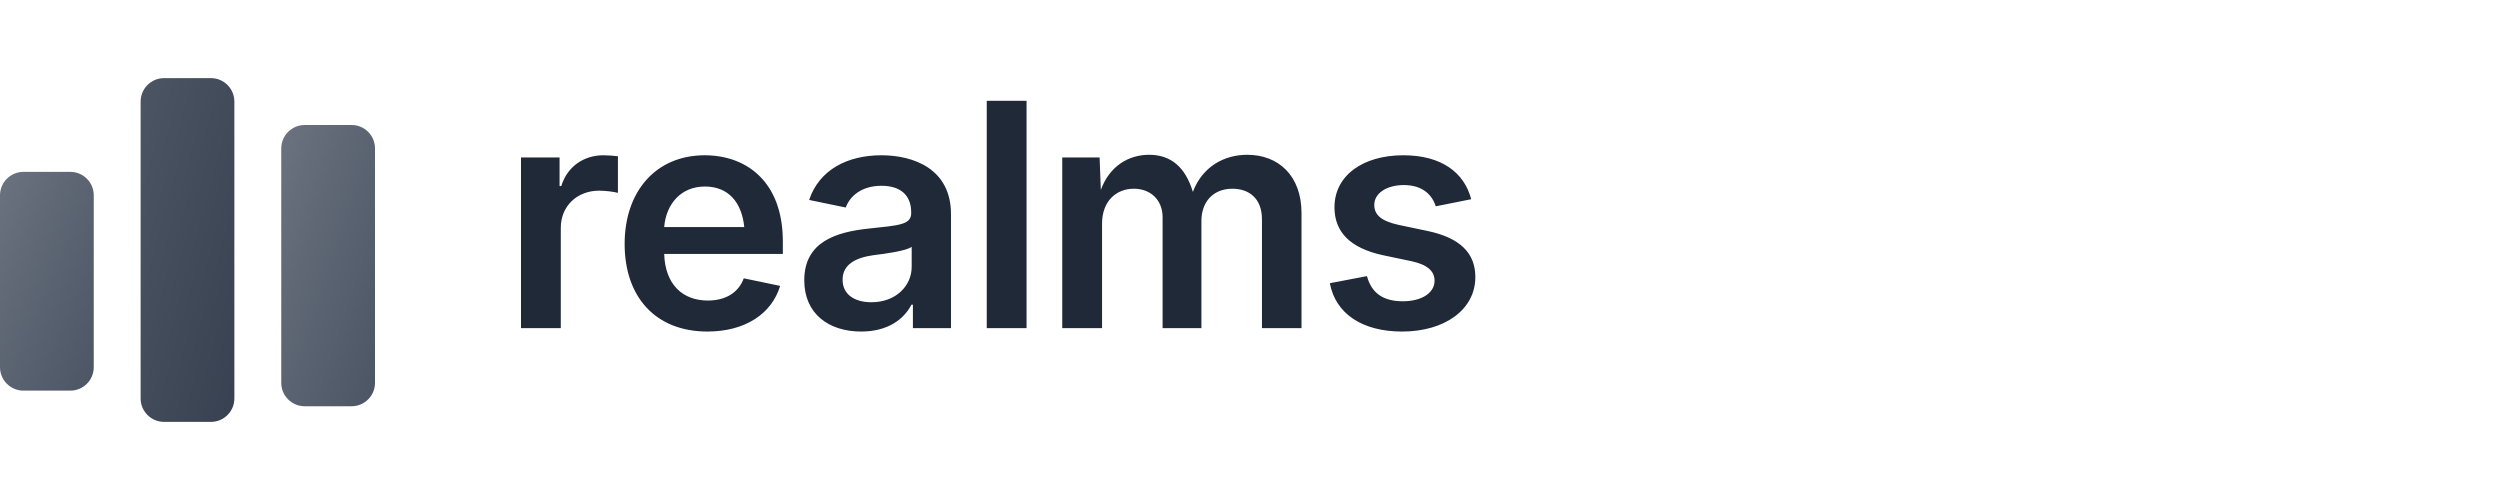
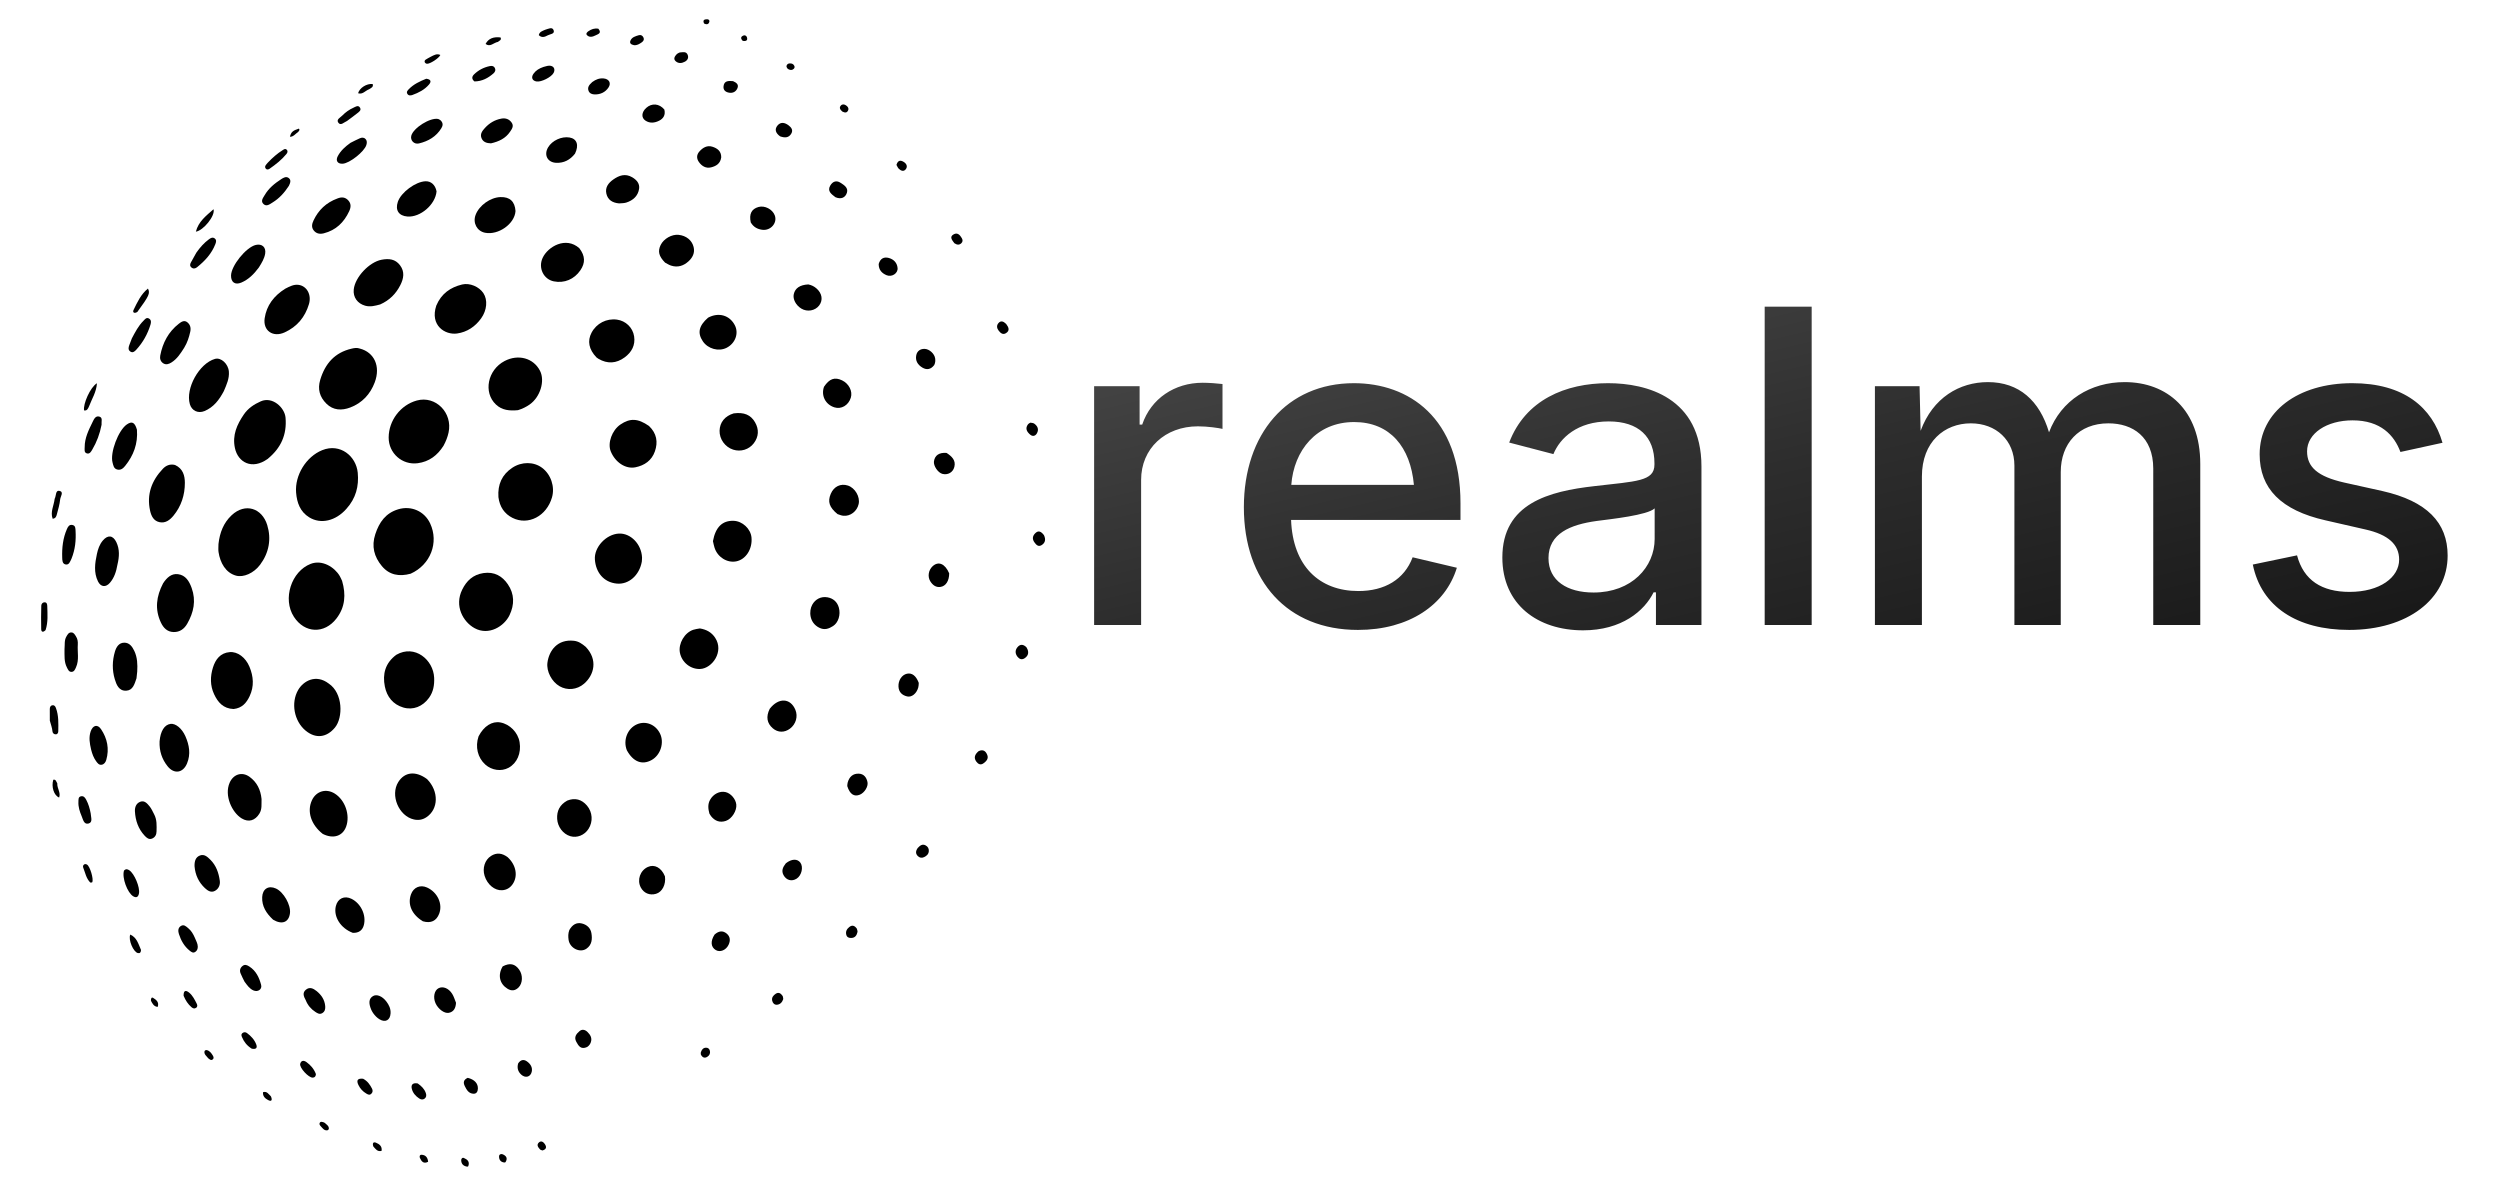
- <svg xmlns="http://www.w3.org/2000/svg" width="160" height="32" viewBox="0 0 160 32">
+ <svg xmlns="http://www.w3.org/2000/svg" version="1.1" id="Layer_1" x="0px" y="0px" width="100%" viewBox="0 0 2000 944" enable-background="new 0 0 2000 944" xml:space="preserve">
+   <path fill="#000000" opacity="1" stroke="none" d=" M277.1,407.089   C268.499,416.808 256.637,419.547 247.448,413.914   C240.114,409.417 237.523,402.186 236.877,394.047   C235.78,380.238 244.864,365.348 257.763,360.139   C272.19,354.312 284.946,364.972 286.201,378.205   C287.219,388.939 284.726,398.652 277.1,407.089  z" />
+   <path fill="#000000" opacity="1" stroke="none" d=" M328.521,458.959   C319.358,461.48 311.421,459.995 305.487,452.857   C299.323,445.443 297.043,437.065 300.242,427.355   C303.397,417.779 308.478,410.487 318.573,407.434   C328.944,404.298 339.552,408.92 344.139,418.784   C351.227,434.026 344.45,451.831 328.521,458.959  z" />
+   <path fill="#000000" opacity="1" stroke="none" d=" M354.806,356.611   C349.806,364.455 343.26,369.338 334.222,370.566   C321.813,372.251 310.872,362.616 310.932,349.997   C310.998,336.375 320.423,323.995 333.46,320.408   C348.484,316.274 362.325,330.247 358.841,346.083   C358.055,349.656 356.739,353.066 354.806,356.611  z" />
+   <path fill="#000000" opacity="1" stroke="none" d=" M273.677,464.716   C276.88,475.728 276.116,485.77 269.141,494.819   C259.473,507.362 243.735,506.722 235.127,493.452   C225.828,479.117 233.108,457.062 248.523,451.101   C257.815,447.508 267.664,453.793 271.759,460.777   C272.428,461.919 272.946,463.15 273.677,464.716  z" />
+   <path fill="#000000" opacity="1" stroke="none" d=" M174.777,435.204   C175.798,426.072 178.856,418.255 185.291,412.208   C196.18,401.977 209.66,406.515 213.792,420.061   C217.178,431.157 215.261,442.149 208.093,451.771   C203.034,458.563 194.793,462.15 188.816,460.508   C180.532,458.231 176.112,450.212 174.826,441.644   C174.533,439.691 174.774,437.658 174.777,435.204  z" />
+   <path fill="#000000" opacity="1" stroke="none" d=" M288.009,278.894   C299.237,281.857 304.693,292.848 299.776,305.938   C296.251,315.322 289.722,322.41 280.153,326.017   C273.359,328.578 266.563,328.335 261.1,322.908   C255.805,317.648 253.905,311.409 256.191,303.828   C260.095,290.878 267.784,282.06 281.261,278.925   C283.361,278.436 285.501,277.976 288.009,278.894  z" />
+   <path fill="#000000" opacity="1" stroke="none" d=" M214.041,367.199   C201.549,376.085 190.397,369.867 187.953,358.52   C185.694,348.034 189.629,339.61 195.082,331.566   C198.362,326.727 203.104,323.49 208.674,321.041   C217.971,316.953 227.755,326.077 228.439,334.14   C229.6,347.82 224.733,358.484 214.041,367.199  z" />
+   <path fill="#000000" opacity="1" stroke="none" d=" M398.736,397.712   C398.049,387.474 401.622,379.686 409.818,374.218   C417.339,369.199 427.014,369.281 433.648,374.231   C440.722,379.51 444.033,389.338 441.608,397.859   C437.331,412.887 422.534,420.648 409.931,414.266   C403.429,410.973 399.756,405.419 398.736,397.712  z" />
+   <path fill="#000000" opacity="1" stroke="none" d=" M386.686,458.469   C395.512,457.159 401.811,460.878 406.3,467.47   C411.592,475.241 411.656,483.63 407.637,492.109   C403.455,500.931 391.087,508.833 379.607,502.504   C370.537,497.503 363.259,484.782 369.805,471.613   C373.252,464.678 378.301,459.765 386.686,458.469  z" />
+   <path fill="#000000" opacity="1" stroke="none" d=" M317.063,523.822   C331.845,515.319 346.7,527.855 347.322,542.188   C347.576,548.03 346.68,553.465 343.21,558.266   C338.174,565.237 330.495,568.338 322.621,566.002   C314.378,563.557 309.525,557.38 307.891,549.263   C305.895,539.35 308.099,530.433 317.063,523.822  z" />
+   <path fill="#000000" opacity="1" stroke="none" d=" M414.405,328.133   C407.681,328.77 401.685,328.264 396.761,323.632   C386.481,313.961 390.049,295.962 403.674,288.82   C414.625,283.081 426.795,286.444 432.011,296.65   C436.154,304.757 432.181,317.68 423.716,323.605   C420.974,325.524 418.01,327.007 414.405,328.133  z" />
+   <path fill="#000000" opacity="1" stroke="none" d=" M263.006,546.864   C274.464,554.534 274.542,574.088 267.956,582.046   C261.286,590.107 252.556,591.174 244.494,584.503   C235.263,576.864 232.559,562.286 238.521,551.979   C242.69,544.771 252.721,539.004 263.006,546.864  z" />
+   <path fill="#000000" opacity="1" stroke="none" d=" M349.048,244.434   C353.09,234.884 360.353,229.84 369.726,227.586   C375.794,226.126 383.294,229.354 386.715,234.527   C390.297,239.944 389.552,248.184 384.968,254.61   C380.196,261.3 373.678,265.646 365.712,266.791   C356.105,268.173 343.721,260.394 349.048,244.434  z" />
+   <path fill="#000000" opacity="1" stroke="none" d=" M186.894,567.216   C178.598,566.908 174.296,561.827 171.286,555.385   C168.044,548.449 168.133,541.1 170.369,533.985   C172.401,527.518 176.258,522.315 183.797,521.687   C190.031,521.168 196.447,525.908 199.559,533.372   C202.802,541.148 203.432,549.029 199.71,556.932   C197.168,562.329 193.664,566.449 186.894,567.216  z" />
+   <path fill="#000000" opacity="1" stroke="none" d=" M513.454,449.34   C511.466,460.353 502.909,467.776 493.441,466.874   C482.799,465.86 476.642,457.762 475.912,447.662   C475.185,437.606 485.039,427.38 495.065,426.861   C504.479,426.374 513.141,435.267 513.628,445.95   C513.673,446.941 513.537,447.94 513.454,449.34  z" />
+   <path fill="#000000" opacity="1" stroke="none" d=" M468.53,517.438   C478.507,527.798 475.322,540.009 467.225,546.991   C461.503,551.926 453.743,552.482 447.708,549.017   C441.348,545.365 437.038,537.059 437.948,530.143   C439.209,520.565 445.911,511.16 459.114,512.624   C462.876,513.041 465.562,514.969 468.53,517.438  z" />
+   <path fill="#000000" opacity="1" stroke="none" d=" M519.173,340.764   C525.421,346.738 526.523,353.665 523.886,361.168   C521.339,368.411 515.645,372.338 508.366,373.828   C500.506,375.438 492.19,369.911 488.601,361.086   C485.898,354.44 489.605,344.172 496.357,339.603   C504.083,334.376 510.31,334.63 519.173,340.764  z" />
+   <path fill="#000000" opacity="1" stroke="none" d=" M304.15,243.547   C299.941,244.68 296.187,245.711 292.076,244.545   C286.027,242.829 282.329,237.838 283,231.551   C284.058,221.629 295.457,209.624 305.283,207.785   C311.066,206.702 316.225,207.149 320.029,212.226   C323.927,217.428 322.951,222.802 320.268,228.093   C316.778,234.975 311.645,240.222 304.15,243.547  z" />
+   <path fill="#000000" opacity="1" stroke="none" d=" M130.484,466.638   C133.478,462.079 137.194,458.638 142.441,459.344   C148.488,460.156 151.353,464.908 153.329,470.399   C156.996,480.589 154.932,489.957 149.789,498.955   C147.416,503.107 143.851,505.749 138.893,505.636   C133.805,505.52 130.731,502.312 128.708,498.016   C123.71,487.402 125.038,477.067 130.484,466.638  z" />
+   <path fill="#000000" opacity="1" stroke="none" d=" M382.84,589.098   C387.093,580.849 393.651,576.767 400.251,577.949   C407.847,579.31 414.363,585.961 415.667,593.687   C417.15,602.47 413.667,610.553 406.806,614.251   C401.041,617.359 393.43,616.299 388.264,611.668   C382.174,606.208 380.007,597.505 382.84,589.098  z" />
+   <path fill="#000000" opacity="1" stroke="none" d=" M140.051,371.992   C146.466,374.92 147.874,380.647 147.89,386.233   C147.917,395.885 145.043,404.929 138.788,412.526   C135.979,415.937 132.425,418.761 127.622,417.742   C122.98,416.759 121.056,412.942 120.106,408.697   C117.168,395.577 121.326,384.473 130.299,375.018   C132.662,372.529 135.918,370.919 140.051,371.992  z" />
+   <path fill="#000000" opacity="1" stroke="none" d=" M228.166,230.975   C231.763,229.135 235.066,227.36 238.87,227.886   C245.515,228.804 249.381,235.863 247.16,243.301   C244.053,253.703 237.648,261.406 227.654,265.94   C218.401,270.138 210.259,264.591 211.733,254.59   C213.242,244.363 219.099,236.649 228.166,230.975  z" />
+   <path fill="#000000" opacity="1" stroke="none" d=" M477.187,285.933   C471.041,279.513 469.769,272.753 473.216,266.196   C477.159,258.694 485.226,254.546 493.62,255.704   C500.502,256.653 506.193,261.964 507.296,269.07   C508.4,276.181 505.293,281.793 499.721,285.905   C493.073,290.811 485.959,291.277 478.714,287.012   C478.285,286.76 477.894,286.443 477.187,285.933  z" />
+   <path fill="#000000" opacity="1" stroke="none" d=" M341.659,623.291   C351.252,633.087 350.83,647.35 341.112,653.793   C337.994,655.86 334.727,656.368 331.148,655.577   C318.983,652.886 311.996,636.127 318.655,625.584   C323.768,617.489 332.534,616.513 341.659,623.291  z" />
+   <path fill="#000000" opacity="1" stroke="none" d=" M179.075,312.883   C175.338,319.954 170.881,325.825 163.546,328.861   C158.451,330.969 153.39,328.563 151.877,323.319   C148.241,310.718 159.363,290.714 172.008,287.112   C176.803,285.746 182.6,291.043 183.1,297.28   C183.543,302.801 181.303,307.65 179.075,312.883  z" />
+   <path fill="#000000" opacity="1" stroke="none" d=" M258.203,667.126   C248.739,659.696 245.422,649.073 249.547,640.2   C252.969,632.841 260.972,630.532 267.878,634.912   C276.137,640.15 280.226,652.052 276.925,661.245   C274.176,668.899 266.643,671.395 258.203,667.126  z" />
+   <path fill="#000000" opacity="1" stroke="none" d=" M463.461,198.581   C468.2,204.753 468.373,210.284 464.28,216.255   C459.337,223.469 451.412,226.77 443.067,225.09   C434.886,223.443 430.393,214.395 434.086,206.351   C438.246,197.292 452.693,188.913 463.461,198.581  z" />
+   <path fill="#000000" opacity="1" stroke="none" d=" M570.357,432.911   C572.434,421.657 577.876,416.406 586.802,416.643   C593.908,416.832 600.577,423.042 601.203,430.053   C602.027,439.283 596.631,447.642 588.903,449.107   C581.613,450.489 573.972,445.647 571.619,438.111   C571.125,436.531 570.783,434.903 570.357,432.911  z" />
+   <path fill="#000000" opacity="1" stroke="none" d=" M209.24,639.218   C209.079,643.435 209.758,647.197 207.566,650.806   C204.114,656.492 198.899,658.129 193.282,654.691   C185.644,650.017 179.229,636.429 183.712,626.174   C186.7,619.339 193.636,617.103 199.652,621.476   C205.498,625.725 208.479,631.647 209.24,639.218  z" />
+   <path fill="#000000" opacity="1" stroke="none" d=" M559.913,502.747   C565.275,503.65 569.27,505.874 572.134,510.232   C579.406,521.297 569.728,534.64 560.302,535.172   C552.581,535.607 545.439,529.979 543.92,522.123   C542.524,514.903 547.651,506.09 554.645,503.822   C556.215,503.313 557.878,503.092 559.913,502.747  z" />
+   <path fill="#000000" opacity="1" stroke="none" d=" M501.485,600.235   C498.246,592.14 502.066,582.674 509.578,579.443   C516.59,576.427 524.401,579.541 527.984,586.78   C531.6,594.086 528.466,604.041 521.297,608.024   C513.715,612.234 506.586,609.543 501.485,600.235  z" />
+   <path fill="#000000" opacity="1" stroke="none" d=" M586.96,330.701   C595.276,329.607 600.579,331.88 604.017,337.801   C607.336,343.515 606.997,349.385 603.048,354.593   C599.219,359.643 592.613,361.685 586.508,359.706   C580.015,357.602 575.474,351.257 575.661,344.55   C575.847,337.903 579.855,332.824 586.96,330.701  z" />
+   <path fill="#000000" opacity="1" stroke="none" d=" M412.411,168.846   C411.733,179.22 398.56,188.315 388.026,186.198   C381.533,184.893 378.096,178.315 380.467,171.953   C383.313,164.315 392.32,157.88 400.464,157.667   C407.842,157.475 411.886,161.124 412.411,168.846  z" />
+   <path fill="#000000" opacity="1" stroke="none" d=" M127.661,593.136   C128.364,584.79 131.599,579.768 136.408,579.112   C140.436,578.563 145.547,582.693 148.323,589.006   C151.425,596.06 152.711,603.283 149.63,610.738   C146.46,618.404 139.303,619.55 134.094,613.038   C129.589,607.406 127.344,600.888 127.661,593.136  z" />
+   <path fill="#000000" opacity="1" stroke="none" d=" M453.778,640.481   C459.955,638.009 465.358,639.468 469.606,644.507   C474.04,649.767 474.539,657.276 470.839,663.078   C467.586,668.181 461.584,670.574 456.163,668.929   C450.347,667.165 446.069,661.305 445.727,655.115   C445.371,648.656 447.798,643.834 453.778,640.481  z" />
+   <path fill="#000000" opacity="1" stroke="none" d=" M566.427,254.163   C574.921,249.573 583.745,252.185 587.882,260.213   C591.2,266.652 588.24,274.714 581.26,278.246   C574.915,281.456 566.361,279.114 562.275,273.047   C557.82,266.432 558.998,260.683 566.427,254.163  z" />
+   <path fill="#000000" opacity="1" stroke="none" d=" M349.244,153.091   C348.298,163.782 336.206,174.014 325.95,173.222   C318.996,172.685 316.024,168.139 318.265,161.465   C320.797,153.922 332.468,145.27 340.451,145.017   C344.8,144.879 348.231,147.869 349.244,153.091  z" />
+   <path fill="#000000" opacity="1" stroke="none" d=" M109.201,542.652   C107.594,547.298 106.333,552.313 100.904,552.565   C95.122,552.834 93.145,547.75 91.824,543.357   C89.638,536.088 89.779,528.55 91.95,521.261   C93.007,517.714 95.073,514.19 99.374,514.14   C103.518,514.091 105.787,517.24 107.426,520.691   C109.931,525.965 110.102,531.594 109.771,537.275   C109.674,538.933 109.425,540.582 109.201,542.652  z" />
+   <path fill="#000000" opacity="1" stroke="none" d=" M406.1,685.731   C413,692.035 414.512,701.037 410.056,707.417   C408.014,710.34 405.239,711.964 401.684,712.183   C395.763,712.548 389.878,707.695 387.68,700.677   C385.754,694.527 387.887,687.904 392.788,684.779   C397.305,681.899 401.614,682.41 406.1,685.731  z" />
+   <path fill="#000000" opacity="1" stroke="none" d=" M93.953,451.721   C92.993,457.284 91.411,462.17 87.966,466.203   C84.677,470.055 80.641,469.693 78.394,465.152   C74.88,458.049 75.951,450.549 77.523,443.23   C78.348,439.389 79.603,435.546 82.294,432.392   C86.287,427.711 90.404,428.162 93.083,433.757   C95.81,439.454 95.487,445.358 93.953,451.721  z" />
+   <path fill="#000000" opacity="1" stroke="none" d=" M270.001,158.756   C273.474,157.358 276.302,157.814 278.579,160.265   C281.047,162.922 280.801,165.88 279.329,169.027   C275.169,177.921 268.773,184.156 259.065,186.643   C255.887,187.457 253.046,186.955 250.965,184.333   C248.958,181.803 249.57,179.029 250.829,176.358   C254.757,168.023 260.929,162.086 270.001,158.756  z" />
+   <path fill="#000000" opacity="1" stroke="none" d=" M532.059,210.098   C527.017,204.968 526.092,201.022 528.522,196.012   C530.972,190.963 537.481,187.282 542.918,187.87   C548.962,188.524 553.552,192.182 554.884,197.601   C556.048,202.337 554.07,206.115 550.686,209.167   C546.731,212.735 542.09,214.185 536.84,212.477   C535.277,211.969 533.842,211.065 532.059,210.098  z" />
+   <path fill="#000000" opacity="1" stroke="none" d=" M338.312,737.04   C329.392,731.625 325.901,723.494 328.795,715.475   C330.824,709.851 336.216,707.558 341.637,710.012   C350.013,713.804 354.341,723.165 351.333,730.982   C349.117,736.737 344.765,738.879 338.312,737.04  z" />
+   <path fill="#000000" opacity="1" stroke="none" d=" M207.092,213.972   C203.166,219.276 198.851,223.613 192.994,226.086   C188.107,228.15 184.786,225.846 184.828,220.514   C184.89,212.598 196.849,197.774 204.653,195.941   C209.605,194.777 212.933,197.77 212.151,202.821   C211.527,206.855 209.395,210.267 207.092,213.972  z" />
+   <path fill="#000000" opacity="1" stroke="none" d=" M109.55,343.752   C110.419,354.978 106.826,364.379 100.141,372.688   C98.589,374.617 96.656,376.4 93.73,375.602   C90.936,374.84 90.672,372.295 90.062,370.114   C87.86,362.25 94.636,344.228 101.471,339.552   C105.579,336.742 107.83,337.812 109.55,343.752  z" />
+   <path fill="#000000" opacity="1" stroke="none" d=" M282.263,746.282   C272.421,742.592 266.661,733.292 268.661,724.94   C270.15,718.725 275.529,716.226 281.263,719.085   C288.677,722.781 293.154,732.038 291.083,740.045   C290.019,744.163 287.14,746.461 282.263,746.282  z" />
+   <path fill="#000000" opacity="1" stroke="none" d=" M147.343,278.218   C144.393,282.882 141.612,287.21 137.091,290.017   C135.009,291.31 132.773,292.064 130.565,290.626   C128.417,289.227 127.728,286.875 128.184,284.483   C130.135,274.228 134.74,265.436 143.112,258.946   C145.042,257.45 147.423,255.826 149.879,257.841   C152.206,259.751 152.895,262.315 152.197,265.434   C151.213,269.832 149.892,274.045 147.343,278.218  z" />
+   <path fill="#000000" opacity="1" stroke="none" d=" M655.295,502.127   C647.346,498.099 647.025,488.833 649.78,483.816   C652.267,479.287 656.873,476.972 661.902,477.842   C666.572,478.651 669.783,481.531 671.059,486.027   C672.706,491.825 670.624,498.154 666.449,500.834   C663.124,502.968 659.589,504.344 655.295,502.127  z" />
+   <path fill="#000000" opacity="1" stroke="none" d=" M495.249,162.722   C489.899,162.233 486.234,159.893 485.096,154.935   C483.942,149.905 486.787,146.302 490.61,143.616   C495.265,140.345 500.18,138.519 505.811,141.838   C509.443,143.979 511.88,146.982 511.28,151.018   C510.433,156.72 506.477,160.313 501.04,162.049   C499.338,162.592 497.449,162.549 495.249,162.722  z" />
+   <path fill="#000000" opacity="1" stroke="none" d=" M670.01,411.273   C663.404,405.843 661.964,401.316 664.605,395.074   C667.108,389.159 672.55,386.541 678.364,388.454   C684.054,390.327 688.182,397.429 686.929,403.191   C685.664,409.01 680.299,413.18 674.628,412.607   C673.172,412.46 671.76,411.869 670.01,411.273  z" />
+   <path fill="#000000" opacity="1" stroke="none" d=" M218.472,735.746   C213.046,730.664 209.42,725.087 209.748,717.676   C210.04,711.086 214.816,708.123 220.73,710.803   C226.9,713.599 232.795,723.988 231.971,730.613   C231.073,737.829 225.662,740.029 218.472,735.746  z" />
+   <path fill="#000000" opacity="1" stroke="none" d=" M615.771,567.06   C622.891,557.846 632.385,558.387 636.313,567.873   C638.501,573.157 636.744,579.311 632.027,582.885   C627.601,586.238 622.333,586.155 618.273,582.67   C613.543,578.609 612.635,573.4 615.771,567.06  z" />
+   <path fill="#000000" opacity="1" stroke="none" d=" M567.528,650.891   C566.441,646.917 566.149,643.338 568.028,639.91   C570.627,635.168 575.799,632.583 580.469,633.672   C584.669,634.651 588.587,639.215 589.043,643.66   C589.541,648.51 585.551,655.065 580.722,656.699   C575.967,658.308 571.922,656.87 568.816,652.91   C568.408,652.39 568.081,651.807 567.528,650.891  z" />
+   <path fill="#000000" opacity="1" stroke="none" d=" M659.178,309.457   C663.528,302.91 667.769,301.476 673.648,304.274   C679.164,306.9 682.259,313.045 680.65,318.181   C678.74,324.28 673.032,327.623 667.509,325.877   C660.438,323.643 656.72,316.612 659.178,309.457  z" />
+   <path fill="#000000" opacity="1" stroke="none" d=" M155.634,693.019   C155.532,689.025 156.387,685.754 159.97,684.385   C163.474,683.046 166.027,685.557 168.232,687.724   C172.908,692.317 174.971,698.3 175.837,704.601   C176.282,707.841 174.994,711.033 171.977,712.679   C168.872,714.372 166.178,712.592 163.929,710.477   C159.03,705.87 156.25,700.178 155.634,693.019  z" />
+   <path fill="#000000" opacity="1" stroke="none" d=" M460.005,122.921   C456.039,127.987 451.103,130.471 445.066,130.263   C438.021,130.021 434.891,123.961 438.48,117.884   C441.722,112.393 449.277,108.92 455.639,109.996   C461.517,110.991 463.339,116.008 460.005,122.921  z" />
+   <path fill="#000000" opacity="1" stroke="none" d=" M531.948,701.055   C532.893,707.688 529.713,713.636 524.784,715.06   C519.714,716.524 514.999,714.527 512.583,709.893   C509.488,703.955 512.113,696.388 518.242,693.583   C523.546,691.156 529.103,694.071 531.948,701.055  z" />
+   <path fill="#000000" opacity="1" stroke="none" d=" M123.167,651.146   C125.702,655.812 125.299,660.496 125.232,665.144   C125.194,667.725 124.149,669.732 121.83,670.79   C119.201,671.99 117.311,670.261 115.721,668.563   C110.612,663.108 108.335,656.423 107.945,649.092   C107.766,645.721 108.982,642.549 112.322,641.369   C115.722,640.167 117.883,642.916 119.759,645.206   C121.109,646.854 121.975,648.899 123.167,651.146  z" />
+   <path fill="#000000" opacity="1" stroke="none" d=" M646.651,227.533   C649.336,228.085 651.367,229.165 653.141,230.708   C657.707,234.676 658.564,240.083 655.338,244.361   C652.115,248.634 645.805,249.746 641.07,246.876   C636.68,244.214 634.101,239.279 635.021,235.299   C636.124,230.524 639.916,227.895 646.651,227.533  z" />
+   <path fill="#000000" opacity="1" stroke="none" d=" M392.784,114.675   C389.226,114.582 386.414,113.613 385.174,110.431   C383.89,107.135 385.875,104.658 387.901,102.417   C391.448,98.495 395.817,95.872 401.057,94.896   C404.445,94.265 407.35,95.237 409.352,98.137   C411.279,100.927 409.475,103.277 408.023,105.426   C404.475,110.676 399.16,113.235 392.784,114.675  z" />
+   <path fill="#000000" opacity="1" stroke="none" d=" M72.908,599.745   C71.705,594.616 70.913,589.88 72.545,585.126   C74.256,580.14 77.995,579.125 80.844,583.36   C85.835,590.779 87.563,599.095 85.017,607.93   C84.503,609.713 83.39,611.394 81.453,611.775   C79.12,612.234 77.899,610.36 76.745,608.748   C74.893,606.159 73.793,603.215 72.908,599.745  z" />
+   <path fill="#000000" opacity="1" stroke="none" d=" M455.455,744.039   C457.844,739.821 461.16,737.687 465.534,738.78   C469.392,739.744 472.436,742.35 473.129,746.496   C473.917,751.213 473.616,755.892 469.126,758.977   C463.877,762.582 455.78,758.521 454.852,751.786   C454.515,749.343 454.428,746.823 455.455,744.039  z" />
+   <path fill="#000000" opacity="1" stroke="none" d=" M352.579,96.36   C354.649,98.528 354.344,100.495 353.107,102.529   C348.977,109.325 342.599,112.975 335.161,114.751   C331.208,115.695 328.089,112.239 329.022,108.615   C330.639,102.335 344.202,93.838 350.54,95.178   C351.158,95.308 351.705,95.779 352.579,96.36  z" />
+   <path fill="#000000" opacity="1" stroke="none" d=" M600.602,177.919   C599.134,171.135 601.245,167.165 606.776,165.595   C611.742,164.186 617.91,167.329 619.794,172.229   C622.119,178.277 616.579,184.748 609.773,183.829   C606,183.32 602.809,181.701 600.602,177.919  z" />
+   <path fill="#000000" opacity="1" stroke="none" d=" M402.164,773.11   C407.903,770.092 411.986,771.003 415.332,775.714   C418.422,780.065 418.209,786.546 414.889,789.911   C412.17,792.668 409.209,792.985 405.929,790.942   C399.652,787.031 398.023,779.996 402.164,773.11  z" />
+   <path fill="#000000" opacity="1" stroke="none" d=" M51.607,519.39   C51.971,515.692 51.312,512.272 53.115,509.229   C54.047,507.656 54.869,505.883 57.089,505.948   C59.033,506.005 59.761,507.574 60.697,508.978   C62.071,511.042 62.396,513.285 62.236,515.637   C61.822,521.705 63.481,527.94 60.814,533.825   C60.062,535.484 59.359,537.457 57.21,537.502   C55.045,537.548 54.382,535.606 53.524,533.958   C51.182,529.457 51.674,524.607 51.607,519.39  z" />
+   <path fill="#000000" opacity="1" stroke="none" d=" M280.397,114.266   C283.085,112.905 285.446,111.697 287.868,110.627   C289.473,109.917 291.127,109.818 292.463,111.266   C293.757,112.669 293.583,114.355 293.095,115.977   C291.478,121.35 279.627,130.676 274.129,130.968   C270.038,131.186 268.301,128.531 270.242,124.887   C272.564,120.527 276.136,117.309 280.397,114.266  z" />
+   <path fill="#000000" opacity="1" stroke="none" d=" M364.808,802.223   C364.56,806.393 363.118,809.448 359.061,810.26   C355.483,810.976 350.519,807.235 348.415,802.569   C346.295,797.864 347.415,792.323 350.841,790.565   C354.313,788.784 358.893,790.524 361.74,795.058   C363.042,797.132 363.763,799.57 364.808,802.223  z" />
+   <path fill="#000000" opacity="1" stroke="none" d=" M57.188,446.986   C56.009,449.36 55.259,452.184 52.358,451.539   C49.829,450.977 49.833,448.164 49.765,446.117   C49.503,438.282 50.331,430.578 53.52,423.292   C54.343,421.411 55.344,419.531 57.821,419.959   C60.458,420.414 60.345,422.74 60.454,424.681   C60.876,432.196 60.186,439.569 57.188,446.986  z" />
+   <path fill="#000000" opacity="1" stroke="none" d=" M576.991,125.823   C576.327,130.96 572.794,132.926 568.842,133.897   C564.71,134.912 561.38,132.872 559.051,129.505   C557.153,126.761 557.225,123.814 559.469,121.248   C562.253,118.064 565.789,116.009 570.033,117.417   C573.697,118.632 577.012,120.75 576.991,125.823  z" />
+   <path fill="#000000" opacity="1" stroke="none" d=" M298.444,810.391   C297.834,809.366 297.379,808.668 297.054,807.912   C294.651,802.315 295.113,798.779 298.467,796.83   C301.37,795.142 305.806,796.922 309.03,801.124   C311.188,803.936 312.67,806.958 312.457,810.687   C312.147,816.134 308.333,818.275 303.645,815.46   C301.634,814.253 300.021,812.595 298.444,810.391  z" />
+   <path fill="#000000" opacity="1" stroke="none" d=" M231.113,148.667   C227.5,154.216 223.366,158.758 218.014,162.016   C215.827,163.347 213.227,165.557 210.773,163.208   C208.28,160.821 210.468,158.28 211.781,156.025   C214.968,150.551 219.763,146.711 224.969,143.328   C226.811,142.131 228.956,140.883 230.973,142.415   C233.071,144.009 232.271,146.289 231.113,148.667  z" />
+   <path fill="#000000" opacity="1" stroke="none" d=" M759.354,458.672   C759.336,464.719 756.685,468.939 752.289,469.556   C748.625,470.071 745.98,467.917 744.161,464.904   C741.924,461.198 742.812,456.048 746.051,453.03   C750.678,448.717 756,450.848 759.354,458.672  z" />
+   <path fill="#000000" opacity="1" stroke="none" d=" M735.015,546.313   C734.932,547.843 734.888,549.015 734.575,550.11   C733.237,554.792 729.419,558.009 725.728,557.146   C721.707,556.206 719,553.732 718.78,549.236   C718.538,544.307 721.457,539.861 725.569,538.972   C729.556,538.11 732.836,540.544 735.015,546.313  z" />
+   <path fill="#000000" opacity="1" stroke="none" d=" M244.605,800.185   C242.883,797.08 241.787,794.188 244.726,791.768   C247.743,789.283 250.625,790.737 253.233,792.826   C257.125,795.944 259.744,799.835 260.173,804.922   C260.361,807.154 259.951,809.255 257.782,810.523   C255.675,811.754 253.929,810.602 252.275,809.517   C248.881,807.288 246.255,804.368 244.605,800.185  z" />
+   <path fill="#000000" opacity="1" stroke="none" d=" M81.256,339.808   C79.848,347.145 77.388,353.648 73.808,359.694   C72.912,361.209 71.835,363.27 69.709,362.776   C67.075,362.165 67.76,359.631 67.748,357.748   C67.701,350.355 70.982,343.945 74.095,337.547   C75.126,335.426 76.401,332.408 79.444,333.27   C82.425,334.114 80.985,337.2 81.256,339.808  z" />
+   <path fill="#000000" opacity="1" stroke="none" d=" M757.246,362.332   C761.487,365.105 764.769,368.227 763.503,373.433   C762.398,377.979 758.239,380.214 753.921,379.102   C750.358,378.184 746.616,372.622 747.158,369.049   C747.886,364.255 751.262,361.875 757.246,362.332  z" />
+   <path fill="#000000" opacity="1" stroke="none" d=" M105.486,270.712   C108.231,265.528 110.753,260.642 114.686,256.72   C115.898,255.511 117.11,253.557 119.257,254.875   C121.126,256.023 120.948,257.886 120.375,259.771   C118.069,267.341 114.27,274.061 108.918,279.883   C107.652,281.261 106.084,282.562 104.162,281.164   C102.393,279.877 102.747,277.971 103.4,276.169   C104.021,274.458 104.67,272.757 105.486,270.712  z" />
+   <path fill="#000000" opacity="1" stroke="none" d=" M157.066,202.157   C160.051,197.885 163.263,194.299 167.166,191.411   C168.472,190.445 170.113,189.501 171.745,190.721   C173.4,191.957 172.892,193.731 172.289,195.291   C169.323,202.969 163.906,208.746 157.627,213.797   C156.259,214.898 154.575,215.246 153.064,213.907   C151.687,212.688 151.996,211.263 152.784,209.841   C154.147,207.381 155.501,204.916 157.066,202.157  z" />
+   <path fill="#000000" opacity="1" stroke="none" d=" M195.585,785.27   C194.396,782.863 193.296,780.808 192.446,778.656   C191.567,776.43 192.041,774.413 193.96,772.827   C195.914,771.212 197.689,772.074 199.438,773.194   C204.843,776.653 207.377,782.084 208.908,787.93   C209.825,791.435 206.336,793.832 202.889,792.397   C199.657,791.052 197.783,788.237 195.585,785.27  z" />
+   <path fill="#000000" opacity="1" stroke="none" d=" M677.806,628.859   C677.883,627.638 677.936,626.801 678.154,626.009   C679.402,621.458 682.352,618.712 687.119,618.931   C691.137,619.116 693.26,622.027 694,625.744   C694.707,629.288 691.535,634.23 687.9,635.734   C683.314,637.63 679.85,635.399 677.806,628.859  z" />
+   <path fill="#000000" opacity="1" stroke="none" d=" M531.483,87.644   C532.56,92.052 530.636,94.897 527.307,96.569   C523.8,98.33 519.931,98.856 516.379,96.499   C512.86,94.164 513.18,89.786 516.96,86.34   C521.361,82.328 527.38,82.724 531.483,87.644  z" />
+   <path fill="#000000" opacity="1" stroke="none" d=" M155.911,750.289   C156.915,752.798 158.172,754.813 158.221,757.241   C158.257,759.042 157.701,760.565 156.189,761.549   C154.414,762.704 153.019,761.56 151.712,760.51   C147.409,757.053 144.797,752.421 143.156,747.295   C142.467,745.142 142.194,742.5 144.519,740.907   C147.073,739.158 148.903,741.162 150.658,742.624   C153.005,744.58 154.562,747.142 155.911,750.289  z" />
+   <path fill="#000000" opacity="1" stroke="none" d=" M628.676,690.651   C633.306,686.964 637.931,686.88 640.307,690.143   C642.853,693.641 641.302,700.35 637.359,702.89   C633.438,705.417 629.079,704.263 626.828,700.102   C624.952,696.633 626.254,693.717 628.676,690.651  z" />
+   <path fill="#000000" opacity="1" stroke="none" d=" M747.392,292.036   C744.594,295.698 741.334,296.101 737.93,294.093   C734.223,291.906 732.068,288.535 733.018,284.111   C733.714,280.872 736.161,279.072 739.544,279.097   C743.422,279.125 747.641,282.966 748.133,286.8   C748.343,288.44 748.319,290.113 747.392,292.036  z" />
+   <path fill="#000000" opacity="1" stroke="none" d=" M571.648,747.67   C574.906,744.75 578.152,744.227 581.318,746.84   C584.286,749.291 584.422,752.542 582.848,755.857   C580.792,760.184 576.026,762.08 572.616,760.037   C568.665,757.669 568.192,753.038 571.648,747.67  z" />
+   <path fill="#000000" opacity="1" stroke="none" d=" M99.195,696.49   C100.772,694.8 102.079,695.356 103.429,696.221   C107.509,698.832 112.138,709.917 111.171,714.768   C110.624,717.511 109.216,718.573 106.613,717.051   C101.949,714.326 97.411,702.221 99.195,696.49  z" />
+   <path fill="#000000" opacity="1" stroke="none" d=" M702.947,211.211   C704.226,206.69 707.252,205.32 711.067,206.374   C714.989,207.458 717.712,210.243 718.07,214.468   C718.428,218.695 713.462,221.925 709.284,220.173   C705.597,218.627 702.915,216.036 702.947,211.211  z" />
+   <path fill="#000000" opacity="1" stroke="none" d=" M473.819,65.623   C476.742,63.488 479.594,62.435 482.916,62.749   C487.228,63.156 489.168,66.438 486.796,69.994   C484.248,73.813 480.345,75.635 475.771,75.545   C473.8,75.506 471.696,74.848 470.867,72.735   C469.691,69.741 471.493,67.715 473.819,65.623  z" />
+   <path fill="#000000" opacity="1" stroke="none" d=" M434.717,53.568   C436.522,53.129 437.967,52.555 439.415,52.548   C442.915,52.533 444.471,55.217 442.905,58.278   C441.152,61.705 433.036,65.801 429.23,65.181   C425.797,64.62 424.711,61.968 426.772,59.027   C428.649,56.349 431.309,54.729 434.717,53.568  z" />
+   <path fill="#000000" opacity="1" stroke="none" d=" M72.551,650.698   C72.741,653.935 74.468,657.922 70.728,658.845   C67.098,659.74 66.408,655.497 65.309,652.908   C63.758,649.254 62.508,645.456 62.74,641.376   C62.841,639.604 62.47,637.425 64.941,637.006   C67.108,636.638 68.195,638.344 69.048,639.97   C70.749,643.212 71.808,646.688 72.551,650.698  z" />
+   <path fill="#000000" opacity="1" stroke="none" d=" M668.336,157.762   C664.972,155.202 661.561,152.815 664.294,148.307   C666.151,145.244 669.028,144.04 672.349,146.177   C675.261,148.05 678.824,150.218 677.516,154.233   C676.241,158.148 672.872,159.695 668.336,157.762  z" />
+   <path fill="#000000" opacity="1" stroke="none" d=" M469.703,837.601   C464.755,839.863 462.86,836.831 461.027,833.42   C458.978,829.607 461.128,827.03 463.666,824.874   C465.669,823.173 468.051,823.7 469.93,825.524   C472.288,827.814 473.873,830.453 472.634,833.895   C472.13,835.292 471.311,836.553 469.703,837.601  z" />
+   <path fill="#000000" opacity="1" stroke="none" d=" M379.549,65.154   C377.061,63.11 377.553,61.136 379.305,59.448   C382.82,56.061 387.037,53.863 391.827,52.877   C393.309,52.571 394.87,52.656 395.757,54.202   C396.736,55.909 396.156,57.493 394.836,58.655   C390.559,62.418 385.747,65.074 379.549,65.154  z" />
+   <path fill="#000000" opacity="1" stroke="none" d=" M39.859,576.529   C39.812,573.111 39.766,570.139 39.838,567.171   C39.871,565.793 40.316,564.484 41.926,564.225   C43.58,563.959 44.271,565.165 44.752,566.445   C47.005,572.447 46.707,578.727 46.622,584.965   C46.607,586.065 46.152,587.4 44.693,587.467   C43.156,587.538 42.092,586.478 41.971,585.101   C41.721,582.258 40.7,579.656 39.859,576.529  z" />
+   <path fill="#000000" opacity="1" stroke="none" d=" M340.995,62.988   C344.693,63.453 345.298,65.189 343.189,67.648   C339.648,71.778 334.928,74.19 329.906,75.99   C328.545,76.478 326.819,76.653 325.888,75.08   C324.924,73.45 326.111,72.299 327.174,71.216   C330.967,67.352 335.745,65.107 340.995,62.988  z" />
+   <path fill="#000000" opacity="1" stroke="none" d=" M414.516,850.741   C416.52,847.711 419.006,847.327 421.51,849.083   C424.338,851.067 426.238,853.917 425.361,857.526   C424.344,861.71 420.167,862.673 416.928,859.639   C414.453,857.32 413.464,854.477 414.516,850.741  z" />
+   <path fill="#000000" opacity="1" stroke="none" d=" M624.077,109.071   C620.578,106.553 619.4,103.51 622.028,100.371   C624.658,97.229 628.027,98.113 630.932,100.334   C633.002,101.916 634.635,104.005 633.103,106.759   C631.111,110.342 627.898,110.431 624.077,109.071  z" />
+   <path fill="#000000" opacity="1" stroke="none" d=" M277.598,96.798   C275.11,97.858 272.616,100.806 270.697,98.204   C268.765,95.583 272.22,94.085 273.849,92.421   C276.425,89.789 279.423,87.659 282.756,86.172   C284.357,85.458 286.607,83.722 288.038,86.181   C289.224,88.218 287.211,89.491 285.828,90.598   C283.244,92.666 280.557,94.604 277.598,96.798  z" />
+   <path fill="#000000" opacity="1" stroke="none" d=" M36.484,504.041   C34.524,506.103 33.032,505.707 32.962,503.369   C32.771,497.099 32.885,490.816 33.029,484.542   C33.06,483.185 34.026,481.902 35.513,481.838   C37.593,481.749 37.784,483.598 37.818,485.01   C37.969,491.271 38.558,497.572 36.484,504.041  z" />
+   <path fill="#000000" opacity="1" stroke="none" d=" M214.152,130.229   C217.937,126.213 221.789,122.829 226.172,120.085   C227.143,119.478 228.214,118.665 229.311,119.731   C230.537,120.921 229.982,122.191 229.087,123.272   C225.245,127.91 220.56,131.594 215.65,135.014   C214.562,135.772 213.252,135.878 212.53,134.793   C211.327,132.987 212.904,131.763 214.152,130.229  z" />
+   <path fill="#000000" opacity="1" stroke="none" d=" M374.168,862.265   C379.653,863.583 382.484,866.822 382.313,870.936   C382.217,873.232 381.228,875.042 378.908,874.994   C375.085,874.916 373.339,872.008 371.841,868.915   C370.451,866.045 370.759,863.828 374.168,862.265  z" />
+   <path fill="#000000" opacity="1" stroke="none" d=" M334.196,866.759   C337.252,868.903 339.563,871.21 340.686,874.518   C341.285,876.283 341.102,877.873 339.575,878.977   C338.222,879.956 336.699,879.643 335.364,878.775   C332.479,876.898 330.25,874.329 329.447,871.023   C328.623,867.635 330.381,866.043 334.196,866.759  z" />
+   <path fill="#000000" opacity="1" stroke="none" d=" M290.457,862.983   C294.042,864.856 295.973,867.728 297.588,870.857   C298.339,872.312 298.304,873.743 297.072,874.969   C295.694,876.342 294.391,875.644 293.039,874.845   C290.241,873.191 288.131,870.921 286.735,867.999   C285.06,864.493 285.794,862.515 290.457,862.983  z" />
+   <path fill="#000000" opacity="1" stroke="none" d=" M252.733,859.268   C252.605,861.179 251.776,862.034 250.199,862.114   C246.892,862.281 239.288,854.065 240.167,850.98   C241.013,848.011 243.334,848.314 245.281,849.749   C248.512,852.129 251.169,855.085 252.733,859.268  z" />
+   <path fill="#000000" opacity="1" stroke="none" d=" M156.688,185.33   C158.763,177.235 164.838,172.688 170.809,167.383   C172.466,172.524 162.579,184.566 156.688,185.33  z" />
+   <path fill="#000000" opacity="1" stroke="none" d=" M71.24,325.055   C70.361,327.082 69.601,328.749 67.258,328.334   C66.34,323.227 72.228,309.711 77.564,306.595   C77.084,313.798 73.497,319.048 71.24,325.055  z" />
+   <path fill="#000000" opacity="1" stroke="none" d=" M43.729,399.046   C45.066,396.561 44.307,391.986 47.548,392.686   C51.303,393.497 48.369,397.213 48.14,399.46   C47.727,403.504 46.55,407.485 45.495,411.44   C45.094,412.942 44.652,414.735 42.132,415   C40.095,409.567 43.09,404.6 43.729,399.046  z" />
+   <path fill="#000000" opacity="1" stroke="none" d=" M201.408,838.94   C197.592,836.584 195.177,833.492 193.612,829.728   C193.17,828.664 192.742,827.473 193.876,826.525   C195.053,825.543 196.436,825.576 197.566,826.415   C200.804,828.821 203.571,831.721 204.998,835.557   C206.088,838.485 204.693,839.613 201.408,838.94  z" />
+   <path fill="#000000" opacity="1" stroke="none" d=" M821.107,517.763   C821.545,518.513 821.801,518.94 821.985,519.396   C823.223,522.46 822.331,524.875 819.637,526.638   C817.384,528.112 815.412,527.203 813.998,525.394   C812.073,522.931 811.933,520.15 814.03,517.693   C816.118,515.247 818.525,515.263 821.107,517.763  z" />
+   <path fill="#000000" opacity="1" stroke="none" d=" M782.938,600.894   C786.793,599.116 788.753,601.224 789.836,604.01   C790.993,606.985 789.025,609.065 786.742,610.687   C784.438,612.324 782.495,611.217 781.123,609.378   C778.77,606.224 779.849,603.457 782.938,600.894  z" />
+   <path fill="#000000" opacity="1" stroke="none" d=" M109.874,249.554   C107.415,251.071 105.876,249.934 106.845,247.951   C109.84,241.819 112.678,235.444 118.353,230.849   C120.254,234.632 119.322,236.612 109.874,249.554  z" />
+   <path fill="#000000" opacity="1" stroke="none" d=" M835.169,428.123   C836.807,431.623 836.197,434.349 833.224,436.133   C830.599,437.708 828.945,435.811 827.545,433.873   C825.745,431.384 825.934,428.928 828.045,426.74   C830.781,423.904 832.99,425.281 835.169,428.123  z" />
+   <path fill="#000000" opacity="1" stroke="none" d=" M586.412,64.905   C589.259,66.132 591.222,67.719 589.889,70.703   C588.699,73.368 586.325,74.628 583.404,74.176   C580.48,73.724 578.394,72.115 578.844,68.84   C579.437,64.528 582.749,64.608 586.412,64.905  z" />
+   <path fill="#000000" opacity="1" stroke="none" d=" M146.871,796.594   C146.781,791.998 148.846,792.052 151.401,794.174   C154.116,796.427 155.671,799.613 157.262,802.705   C157.899,803.944 158.259,805.259 156.873,806.253   C155.57,807.189 154.281,806.671 153.235,805.787   C150.407,803.394 148.451,800.343 146.871,796.594  z" />
+   <path fill="#000000" opacity="1" stroke="none" d=" M734.232,678.339   C736.179,676.237 738.048,674.951 740.578,676.356   C742.303,677.314 743.189,678.846 743.059,680.862   C742.901,683.299 741.369,684.696 739.322,685.677   C737.468,686.565 735.725,686.29 734.298,684.887   C732.339,682.961 732.422,680.811 734.232,678.339  z" />
+   <path fill="#000000" opacity="1" stroke="none" d=" M112.818,759.997   C112.698,761.911 112.034,762.853 110.279,762.448   C106.686,761.619 102.454,751.817 104.217,747.648   C109.474,750.014 110.696,755.148 112.818,759.997  z" />
+   <path fill="#000000" opacity="1" stroke="none" d=" M541.56,43.149   C542.601,42.561 543.335,41.981 544.098,41.94   C546.32,41.82 548.97,40.955 550.133,43.85   C551.072,46.189 550.086,48.149 547.976,49.31   C545.515,50.665 542.769,50.988 540.571,49.004   C538.469,47.106 539.691,45.114 541.56,43.149  z" />
+   <path fill="#000000" opacity="1" stroke="none" d=" M824.282,338.126   C825.579,338.311 826.655,338.38 827.402,338.912   C830.164,340.883 831.255,343.587 829.519,346.669   C828.281,348.867 826.121,349.429 824.064,347.637   C821.506,345.408 819.921,342.78 822.392,339.462   C822.771,338.954 823.398,338.632 824.282,338.126  z" />
+   <path fill="#000000" opacity="1" stroke="none" d=" M685.467,742.911   C685.778,744.034 686.142,744.886 685.98,745.623   C685.411,748.209 684.14,750.228 681.129,750.371   C679.125,750.467 677.514,749.852 676.996,747.7   C676.383,745.154 677.453,743.212 679.393,741.655   C681.687,739.813 683.622,740.349 685.467,742.911  z" />
+   <path fill="#000000" opacity="1" stroke="none" d=" M804.908,259.133   C807.03,261.909 808.041,264.536 804.749,266.548   C802.248,268.076 800.378,266.407 798.895,264.465   C797.452,262.574 797.127,260.442 798.699,258.559   C800.671,256.197 802.746,257.068 804.908,259.133  z" />
+   <path fill="#000000" opacity="1" stroke="none" d=" M626.177,796.849   C626.418,797.969 626.741,798.866 626.498,799.566   C625.682,801.917 623.99,803.644 621.485,803.795   C619.469,803.917 618.138,802.415 617.73,800.449   C617.217,797.973 618.686,796.301 620.523,795.051   C622.803,793.499 624.583,794.52 626.177,796.849  z" />
+   <path fill="#000000" opacity="1" stroke="none" d=" M507.179,36.133   C504.929,35.677 503.513,34.674 504.295,32.652   C505.441,29.691 508.388,28.969 511.066,28.158   C512.678,27.669 514.058,28.457 514.744,29.972   C515.593,31.846 514.569,33.149 513.053,34.122   C511.382,35.194 509.735,36.375 507.179,36.133  z" />
+   <path fill="#000000" opacity="1" stroke="none" d=" M72.192,706.017   C68.859,702.575 68.214,698.198 66.632,694.251   C66.239,693.272 66.328,692.247 67.288,691.589   C68.037,691.076 68.85,691.233 69.62,691.683   C71.992,693.072 75.062,703.203 73.806,705.763   C73.666,706.049 72.936,706.046 72.192,706.017  z" />
+   <path fill="#000000" opacity="1" stroke="none" d=" M763.451,194.531   C761.585,191.964 759.263,189.362 763.126,187.372   C766.035,185.873 768.01,188.009 769.426,190.485   C770.249,191.923 770.346,193.329 769.107,194.536   C767.427,196.173 765.578,195.983 763.451,194.531  z" />
+   <path fill="#000000" opacity="1" stroke="none" d=" M436.088,23.824   C438.746,23.077 441.869,21.188 442.928,24.261   C443.954,27.237 440.032,27.243 438.209,28.264   C435.986,29.511 433.395,30.509 431.034,28.113   C431.598,25.389 433.817,24.849 436.088,23.824  z" />
+   <path fill="#000000" opacity="1" stroke="none" d=" M45.826,626.679   C45.59,630.737 48.79,634.085 47.308,638.021   C43.121,636.407 40.931,629.411 42.626,623.796   C44.704,623.339 44.899,625.188 45.826,626.679  z" />
+   <path fill="#000000" opacity="1" stroke="none" d=" M398.292,33.529   C394.839,34.162 392.151,37.935 388.472,35.164   C390.627,30.939 394.622,29.237 400.407,29.944   C401.451,31.931 399.664,32.44 398.292,33.529  z" />
+   <path fill="#000000" opacity="1" stroke="none" d=" M344.579,45.417   C347.221,44.076 349.494,42.654 352.28,43.982   C351.201,46.583 343.721,51.399 341.4,51.006   C340.848,50.912 340.177,50.484 339.905,50.011   C339.461,49.239 339.706,48.287 340.417,47.793   C341.624,46.952 342.963,46.301 344.579,45.417  z" />
+   <path fill="#000000" opacity="1" stroke="none" d=" M478.674,22.964   C481.682,26.548 478.439,27.28 476.453,28.289   C474.234,29.417 471.625,30.219 469.595,28.128   C468.424,26.922 469.728,25.641 470.829,24.909   C473.063,23.423 475.485,22.418 478.674,22.964  z" />
+   <path fill="#000000" opacity="1" stroke="none" d=" M295.25,71.425   C292.143,72.56 290.115,75.821 286.467,74.59   C287.655,70.278 293.301,66.748 298.111,67.194   C298.972,69.612 297.019,70.286 295.25,71.425  z" />
+   <path fill="#000000" opacity="1" stroke="none" d=" M560.706,843.683   C560.622,842.842 560.528,842.31 560.679,841.859   C561.346,839.861 562.431,838.207 564.798,838.152   C566.532,838.112 567.599,839.167 567.941,840.793   C568.367,842.815 567.472,844.439 565.804,845.458   C563.744,846.717 562.002,846.158 560.706,843.683  z" />
+   <path fill="#000000" opacity="1" stroke="none" d=" M717.17,131.924   C718.297,128.072 720.528,127.883 723.25,129.721   C725.294,131.101 726.18,133.228 724.709,135.264   C723.106,137.481 720.89,136.754 719.145,135.108   C718.332,134.342 717.844,133.231 717.17,131.924  z" />
+   <path fill="#000000" opacity="1" stroke="none" d=" M434.003,920.383   C433.086,920.086 432.373,919.92 431.971,919.474   C430.504,917.84 429.006,915.937 431.134,913.961   C432.839,912.379 434.594,913.459 435.717,915.041   C437.268,917.226 437.557,919.311 434.003,920.383  z" />
+   <path fill="#000000" opacity="1" stroke="none" d=" M166.543,846.581   C165.145,844.76 163.265,843.554 163.555,841.279   C163.676,840.326 164.638,839.901 165.457,840.094   C167.715,840.628 169.017,842.406 170.149,844.247   C170.744,845.216 171.344,846.426 170.28,847.429   C168.964,848.669 167.865,847.636 166.543,846.581  z" />
+   <path fill="#000000" opacity="1" stroke="none" d=" M673.864,89.241   C672.084,87.669 671.094,86.108 672.753,84.37   C673.928,83.139 675.537,83.417 676.843,84.318   C678.096,85.184 679.17,86.429 678.584,88.059   C677.793,90.257 676.109,90.445 673.864,89.241  z" />
+   <path fill="#000000" opacity="1" stroke="none" d=" M404.372,929.791   C403.883,929.975 403.717,930.031 403.558,930.016   C400.56,929.735 399.175,927.831 399.247,925.077   C399.286,923.532 400.788,922.84 402.192,923.448   C404.931,924.635 406.419,926.536 404.372,929.791  z" />
+   <path fill="#000000" opacity="1" stroke="none" d=" M259.195,897.946   C259.645,898.194 259.793,898.276 259.911,898.39   C261.313,899.734 263.274,900.752 263.063,903.096   C263.023,903.546 262.233,904.24 261.74,904.285   C259.214,904.517 258.016,902.489 256.576,900.951   C255.902,900.232 255.206,899.33 255.788,898.291   C256.548,896.935 257.778,897.546 259.195,897.946  z" />
+   <path fill="#000000" opacity="1" stroke="none" d=" M298.67,917.176   C297.764,914.675 298.594,913.259 300.772,914.15   C303.453,915.245 305.9,917.035 305.244,920.722   C301.866,921.534 300.521,919.218 298.67,917.176  z" />
+   <path fill="#000000" opacity="1" stroke="none" d=" M374.609,932.962   C374.181,933.25 374.017,933.357 373.87,933.337   C370.92,932.947 369.082,931.378 368.955,928.308   C368.902,927.012 369.822,925.831 371.108,926.388   C373.746,927.532 376.024,929.19 374.609,932.962  z" />
+   <path fill="#000000" opacity="1" stroke="none" d=" M216.742,877.099   C218.088,880.178 217.206,881.533 214.407,880.003   C212.254,878.827 210.051,877.094 210.426,873.745   C213.62,872.779 214.834,875.3 216.742,877.099  z" />
+   <path fill="#000000" opacity="1" stroke="none" d=" M342.487,929.435   C338.738,931.373 337.16,929 335.925,926.358   C335.417,925.272 335.755,923.721 337.276,923.802   C340.495,923.974 342.209,925.998 342.487,929.435  z" />
+   <path fill="#000000" opacity="1" stroke="none" d=" M629.135,52.86   C629.627,51.221 630.608,50.761 631.867,50.726   C633.482,50.681 634.809,51.176 635.487,52.759   C635.842,53.588 635.675,54.386 635.027,55.024   C633.787,56.245 632.386,56.197 630.923,55.476   C629.982,55.012 629.363,54.284 629.135,52.86  z" />
+   <path fill="#000000" opacity="1" stroke="none" d=" M120.758,800.606   C120.636,798.968 121.19,797.476 122.508,798.305   C124.881,799.798 127.477,801.607 126.166,805.514   C123.101,805.25 122.033,803.017 120.758,800.606  z" />
+   <path fill="#000000" opacity="1" stroke="none" d=" M238.436,105.636   C236.18,107.125 234.778,109.491 231.941,109.413   C232.828,105.71 234.277,104.402 239.104,102.884   C240.099,103.914 239.273,104.646 238.436,105.636  z" />
+   <path fill="#000000" opacity="1" stroke="none" d=" M594.299,32.76   C592.242,30.797 592.573,29.29 594.783,28.405   C595.996,27.919 597.196,28.66 597.559,29.847   C598.33,32.373 596.861,33.076 594.299,32.76  z" />
+   <path fill="#000000" opacity="1" stroke="none" d=" M563.259,18.798   C561.905,15.87 563.684,15.443 565.657,15.393   C566.706,15.365 567.748,16.094 567.523,17.186   C567.063,19.425 565.534,19.948 563.259,18.798  z" />
  <defs>
-     <linearGradient id="barGradientLight1h" x1="0%" y1="0%" x2="100%" y2="100%">
-       <stop offset="0%" style="stop-color:#6B7280;stop-opacity:1" />
-       <stop offset="100%" style="stop-color:#4B5563;stop-opacity:1" />
-     </linearGradient>
-     <linearGradient id="barGradientLight2h" x1="0%" y1="0%" x2="100%" y2="100%">
-       <stop offset="0%" style="stop-color:#4B5563;stop-opacity:1" />
-       <stop offset="100%" style="stop-color:#374151;stop-opacity:1" />
-     </linearGradient>
-     <linearGradient id="barGradientLight3h" x1="0%" y1="0%" x2="100%" y2="100%">
-       <stop offset="0%" style="stop-color:#6B7280;stop-opacity:1" />
-       <stop offset="100%" style="stop-color:#4B5563;stop-opacity:1" />
+     <linearGradient id="textGradient" x1="0%" y1="0%" x2="100%" y2="100%">
+       <stop offset="0%" style="stop-color:#4A4A4A;stop-opacity:1" />
+       <stop offset="50%" style="stop-color:#2D2D2D;stop-opacity:1" />
+       <stop offset="100%" style="stop-color:#171717;stop-opacity:1" />
    </linearGradient>
  </defs>
-   <rect x="0" y="11" width="6" height="14" rx="1.5" fill="url(#barGradientLight1h)" />
-   <rect x="9" y="5" width="6" height="22" rx="1.5" fill="url(#barGradientLight2h)" />
-   <rect x="18" y="8" width="6" height="18" rx="1.5" fill="url(#barGradientLight3h)" />
-   <text x="32" y="21" font-family="Inter, -apple-system, BlinkMacSystemFont, 'Segoe UI', Roboto, sans-serif" font-size="20" font-weight="600" fill="#1F2937" letter-spacing="-0.4px">realms</text>
+   <text x="850" y="500" font-family="Inter, system-ui, -apple-system, sans-serif" font-size="350" font-weight="500" text-anchor="start" fill="url(#textGradient)">realms</text>
</svg>
